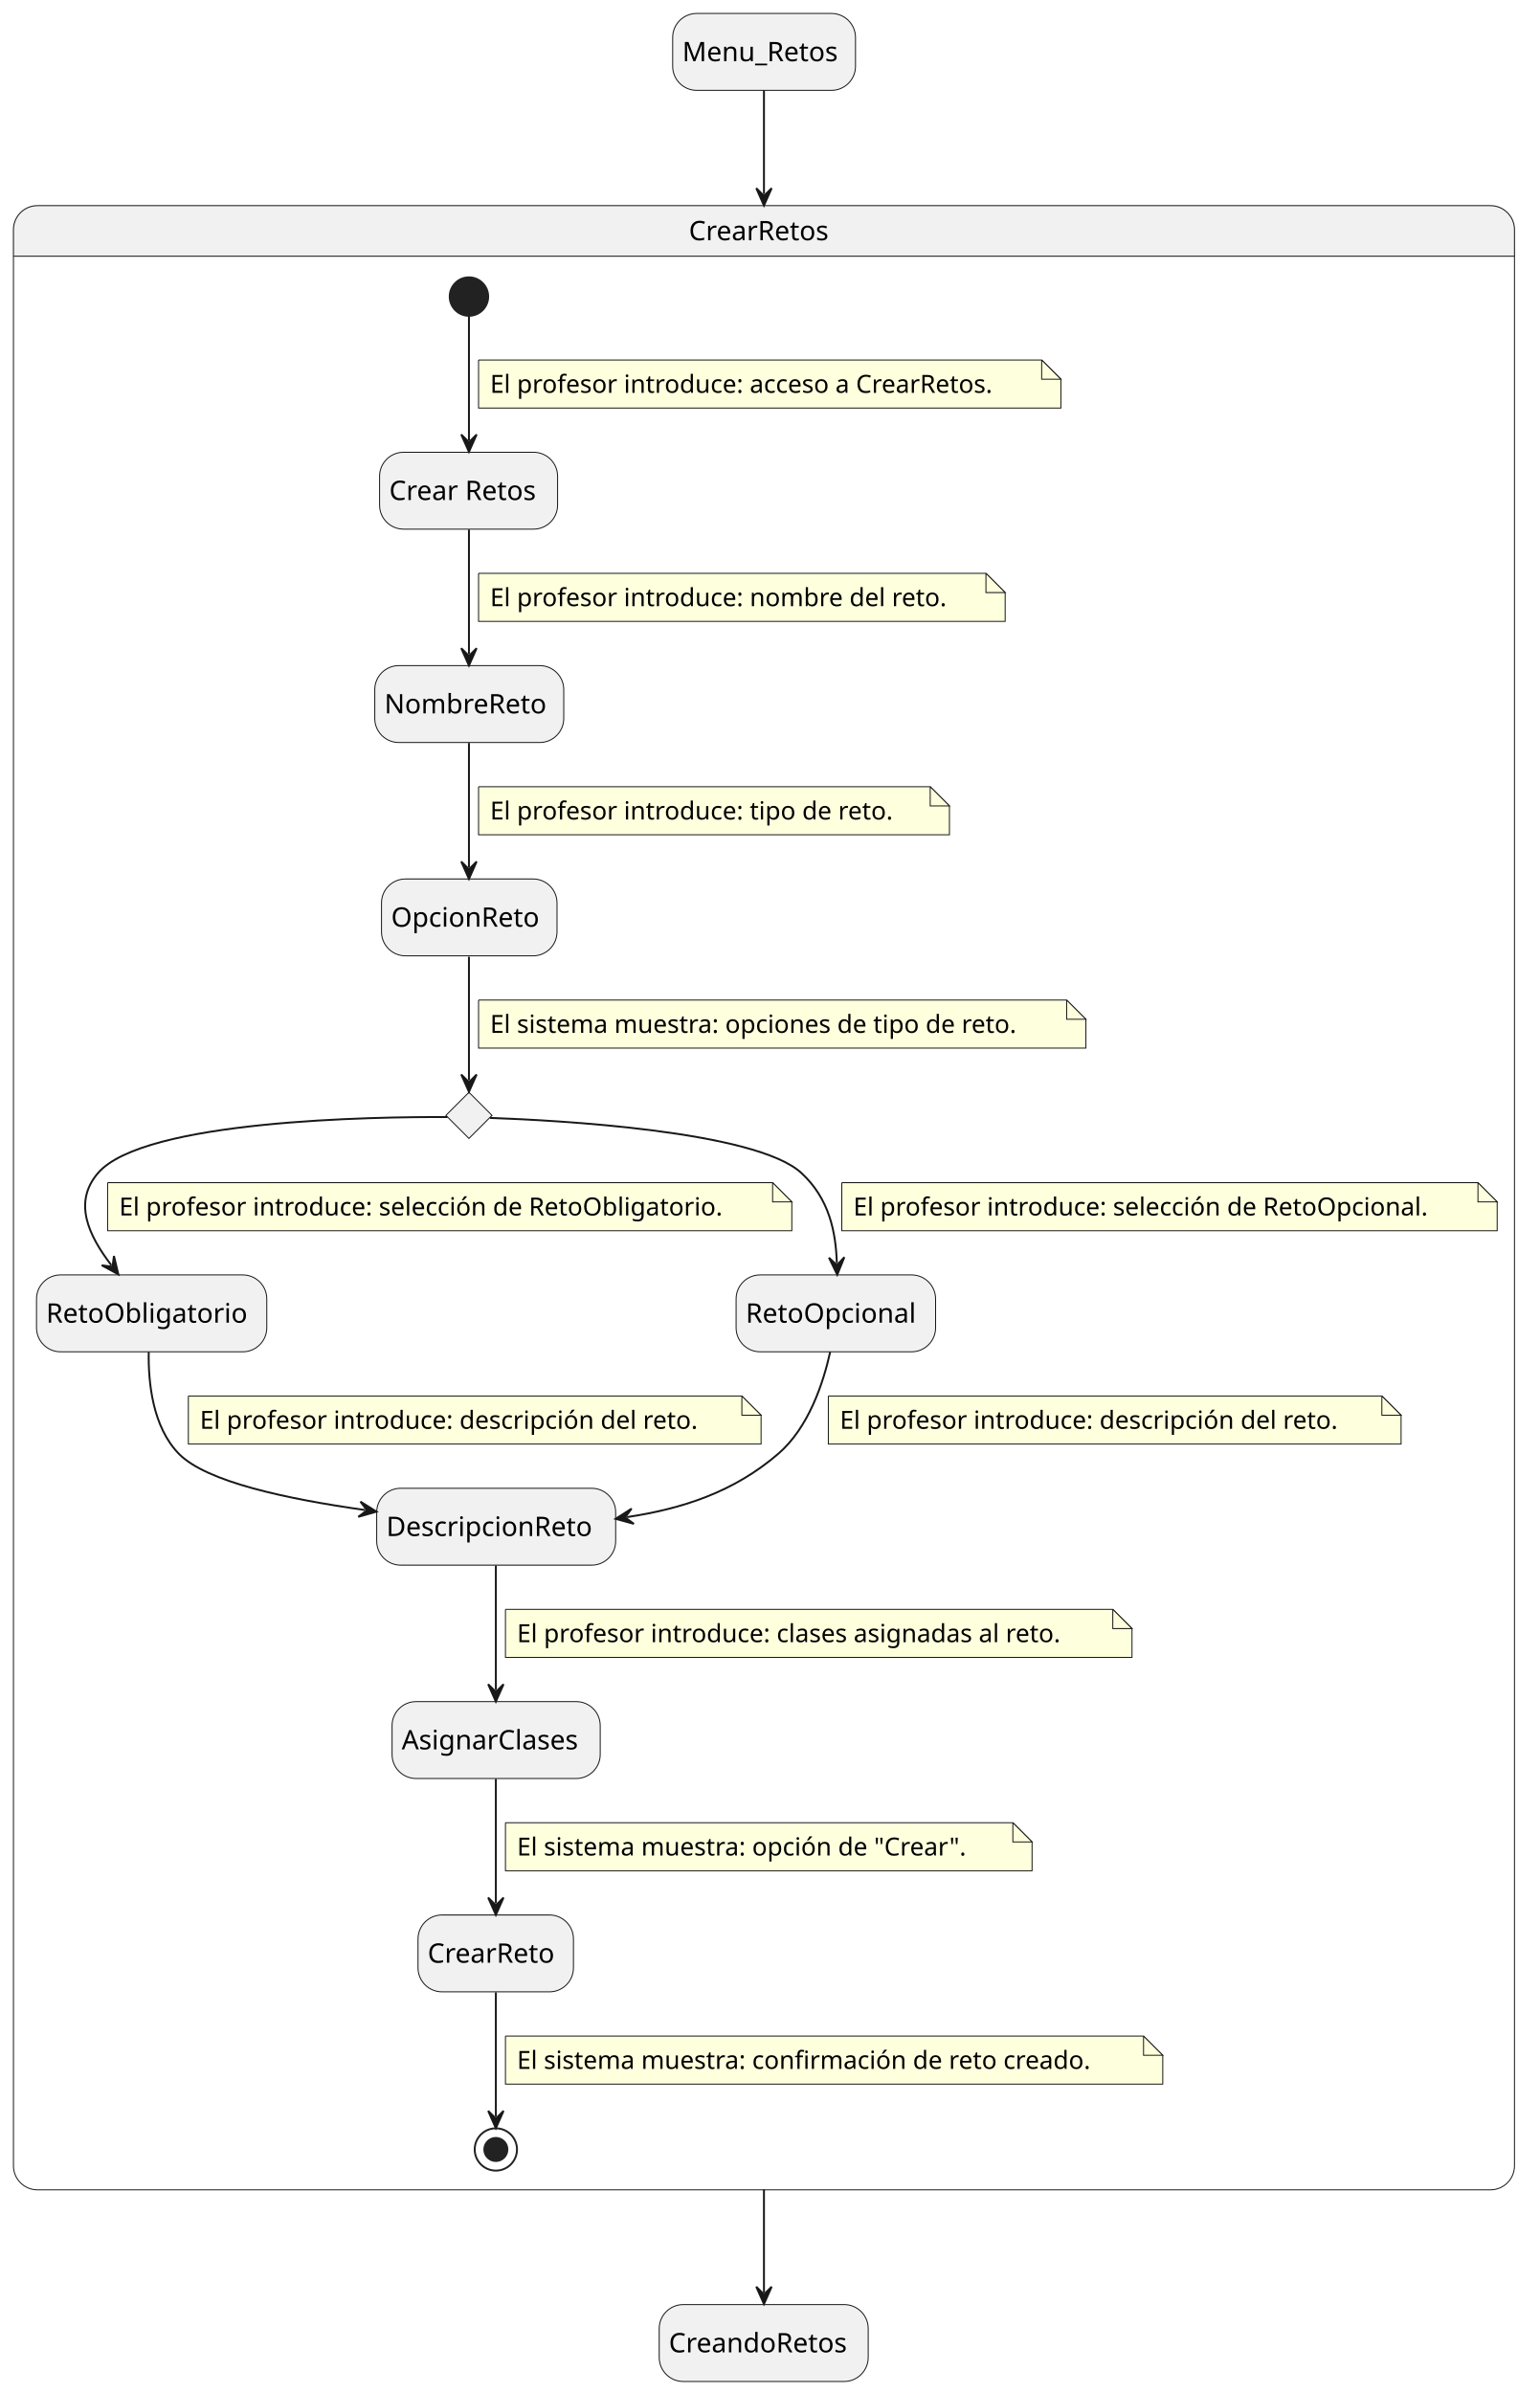
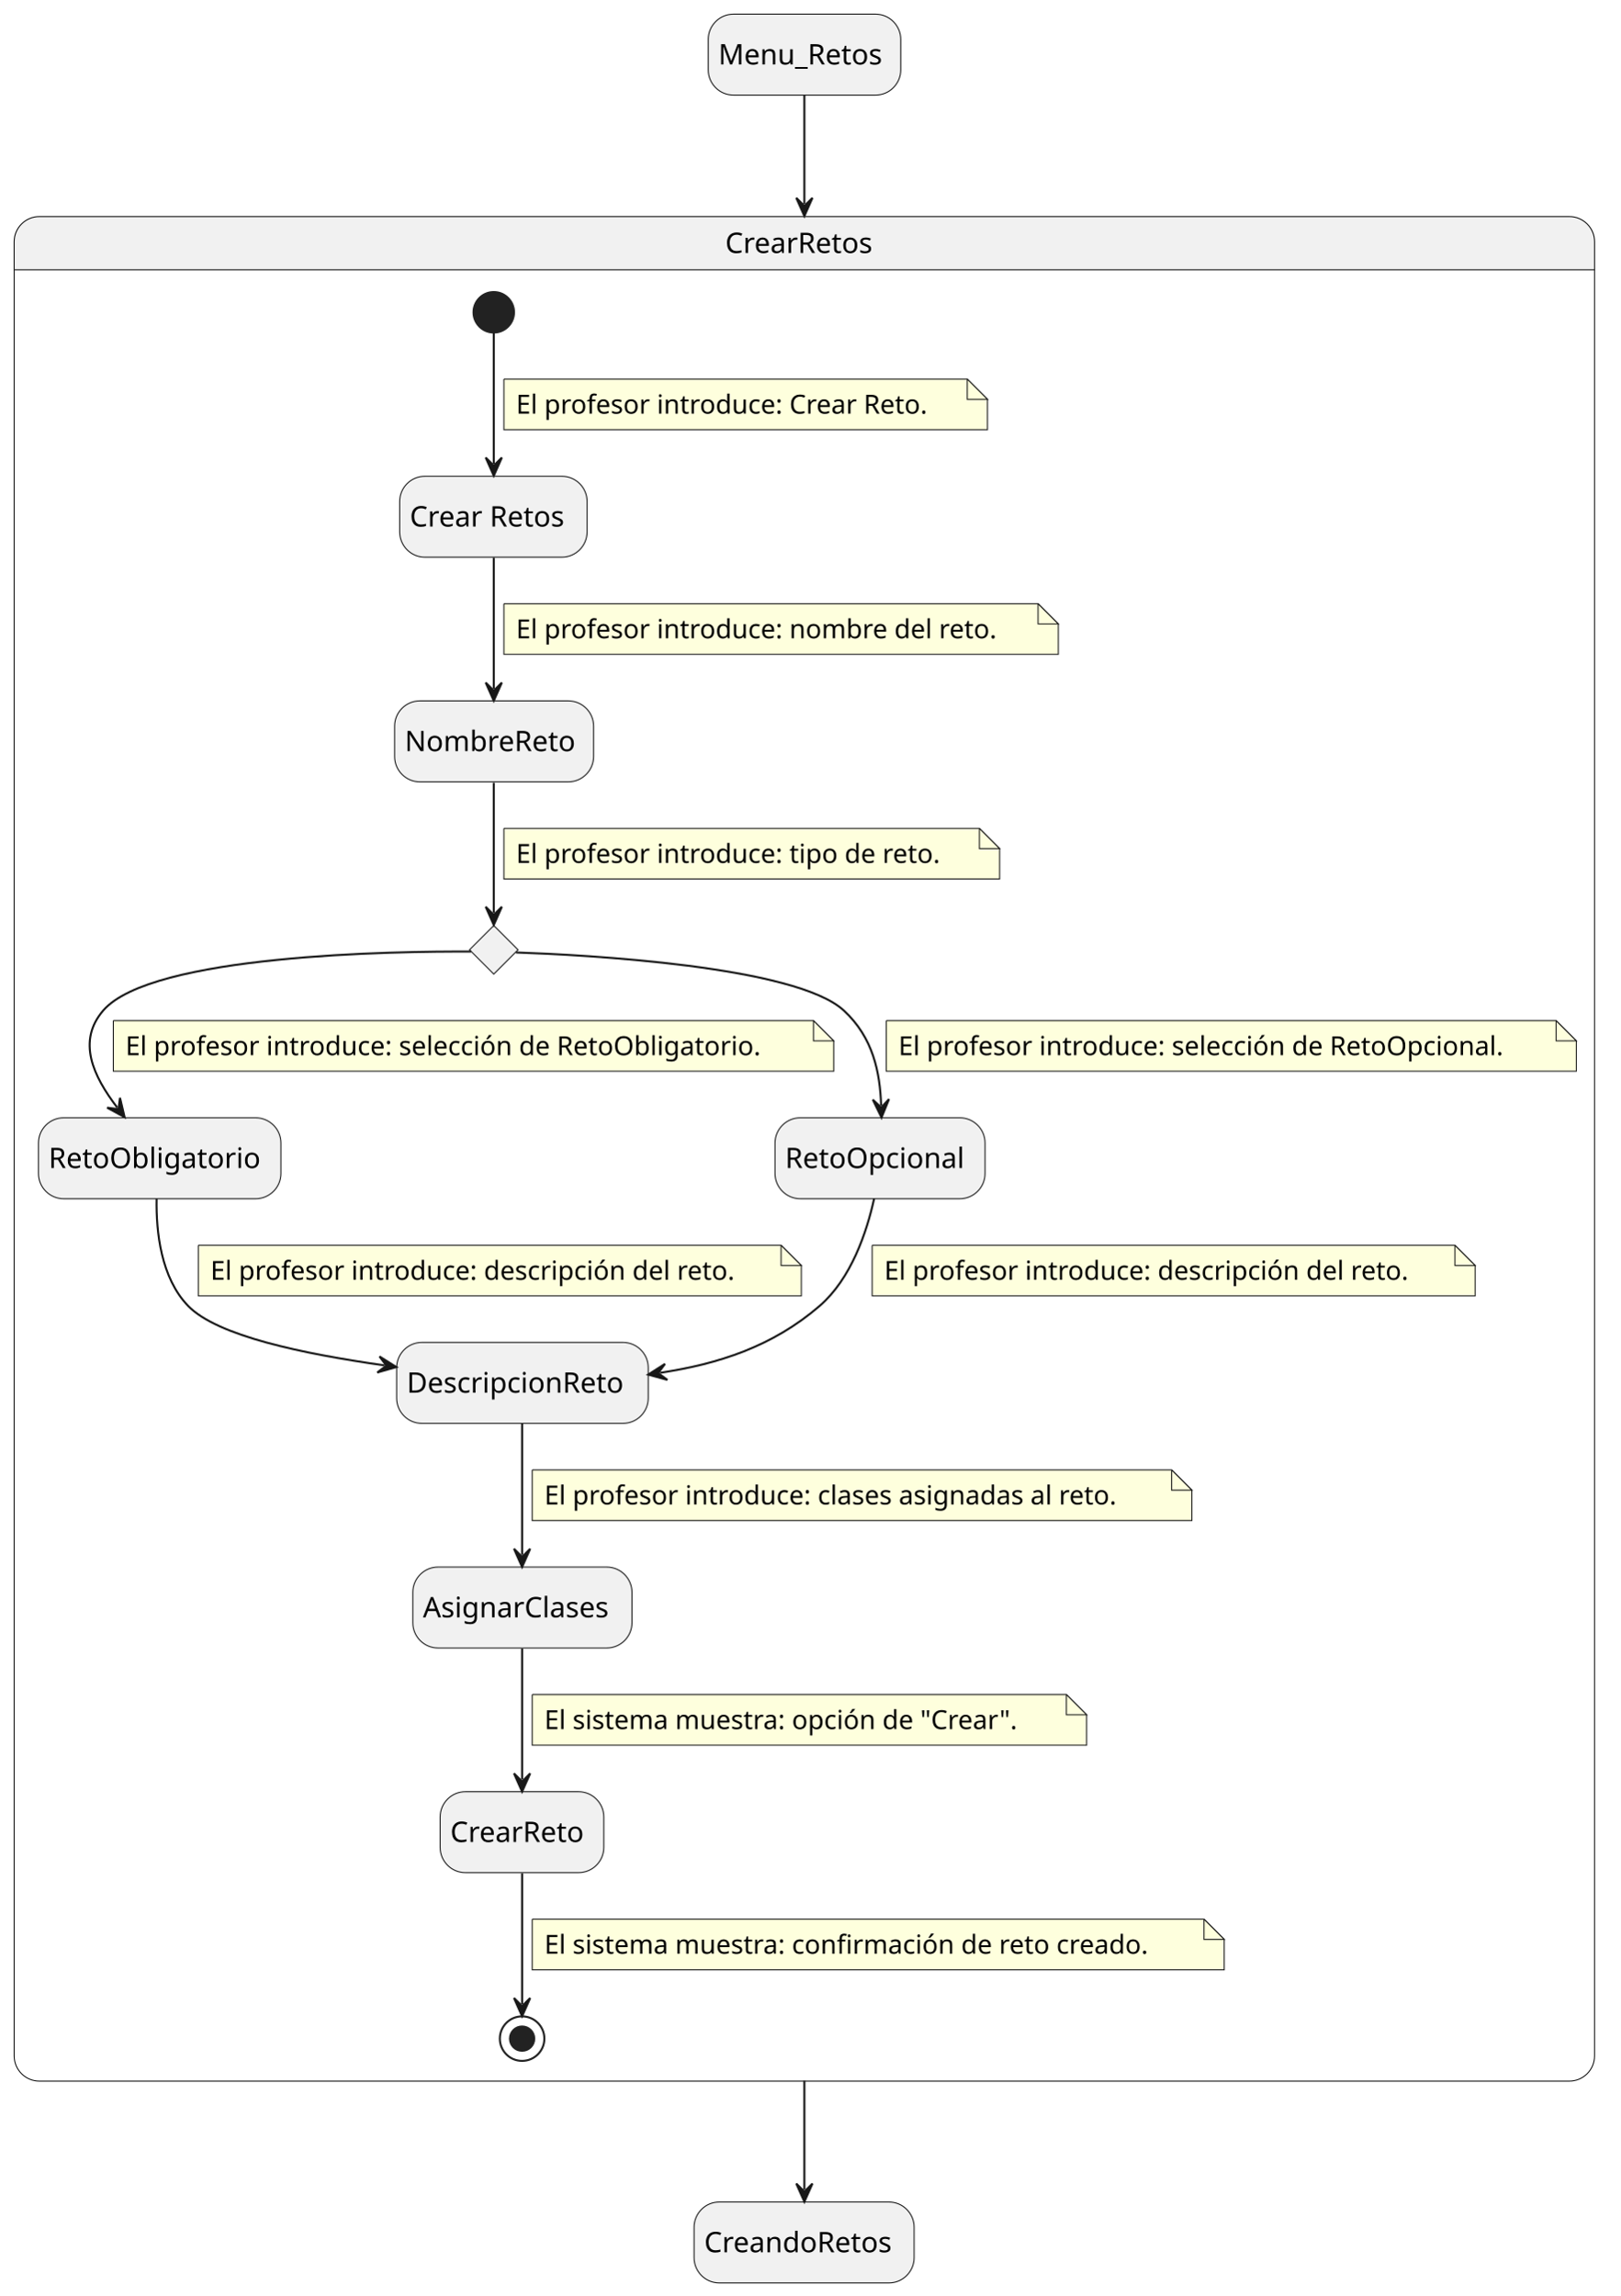
- <svg xmlns="http://www.w3.org/2000/svg" contentStyleType="text/css" height="1245px" preserveAspectRatio="none" style="width:801px;height:1245px;background:#FFFFFF;" version="1.1" viewBox="0 0 801 1245" width="801px" zoomAndPan="magnify">
+ <svg xmlns="http://www.w3.org/2000/svg" contentStyleType="text/css" height="1134px" preserveAspectRatio="none" style="width:801px;height:1134px;background:#FFFFFF;" version="1.1" viewBox="0 0 801 1134" width="801px" zoomAndPan="magnify">
  <defs />
  <g>
    <rect fill="#F1F1F1" height="40" rx="12.5" ry="12.5" style="stroke:#181818;stroke-width:0.5;" width="95.128" x="350" y="7" />
    <text fill="#000000" font-family="sans-serif" font-size="14" lengthAdjust="spacing" textLength="85.128" x="355" y="31.847">Menu_Retos</text>
-     <rect fill="#F1F1F1" height="40" rx="12.5" ry="12.5" style="stroke:#181818;stroke-width:0.5;" width="108.738" x="343" y="1199" />
-     <text fill="#000000" font-family="sans-serif" font-size="14" lengthAdjust="spacing" textLength="98.738" x="348" y="1223.847">CreandoRetos</text>
+     <rect fill="#F1F1F1" height="40" rx="12.5" ry="12.5" style="stroke:#181818;stroke-width:0.5;" width="108.738" x="343" y="1088" />
+     <text fill="#000000" font-family="sans-serif" font-size="14" lengthAdjust="spacing" textLength="98.738" x="348" y="1112.847">CreandoRetos</text>
    <path d="M19.5,107 L775.5,107 A12.5,12.5 0 0 1 788,119.5 L788,133.297 L7,133.297 L7,119.5 A12.5,12.5 0 0 1 19.5,107 " fill="#F1F1F1" style="stroke:#F1F1F1;stroke-width:1;" />
-     <rect fill="none" height="1032.297" rx="12.5" ry="12.5" style="stroke:#181818;stroke-width:0.5;" width="781" x="7" y="107" />
+     <rect fill="none" height="921.297" rx="12.5" ry="12.5" style="stroke:#181818;stroke-width:0.5;" width="781" x="7" y="107" />
    <line style="stroke:#181818;stroke-width:0.5;" x1="7" x2="788" y1="133.297" y2="133.297" />
    <text fill="#000000" font-family="sans-serif" font-size="14" lengthAdjust="spacing" textLength="78.169" x="358.416" y="124.995">CrearRetos</text>
    <rect fill="#F1F1F1" height="40" rx="12.5" ry="12.5" style="stroke:#181818;stroke-width:0.5;" width="92.619" x="197.5" y="235.297" />
    <text fill="#000000" font-family="sans-serif" font-size="14" lengthAdjust="spacing" textLength="82.619" x="202.5" y="260.144">Crear Retos</text>
    <g id="elem_reto">
-       <polygon fill="#F1F1F1" points="244,568.297,256,580.297,244,592.297,232,580.297,244,568.297" style="stroke:#181818;stroke-width:0.5;" />
+       <polygon fill="#F1F1F1" points="244,457.297,256,469.297,244,481.297,232,469.297,244,457.297" style="stroke:#181818;stroke-width:0.5;" />
    </g>
    <ellipse cx="244" cy="154.297" fill="#222222" rx="10" ry="10" style="stroke:#222222;stroke-width:1;" />
    <rect fill="#F1F1F1" height="40" rx="12.5" ry="12.5" style="stroke:#181818;stroke-width:0.5;" width="98.327" x="195" y="346.297" />
    <text fill="#000000" font-family="sans-serif" font-size="14" lengthAdjust="spacing" textLength="88.327" x="200" y="371.144">NombreReto</text>
-     <rect fill="#F1F1F1" height="40" rx="12.5" ry="12.5" style="stroke:#181818;stroke-width:0.5;" width="91.327" x="198.5" y="457.297" />
-     <text fill="#000000" font-family="sans-serif" font-size="14" lengthAdjust="spacing" textLength="81.327" x="203.5" y="482.144">OpcionReto</text>
-     <rect fill="#F1F1F1" height="40" rx="12.5" ry="12.5" style="stroke:#181818;stroke-width:0.5;" width="119.812" x="19" y="663.297" />
-     <text fill="#000000" font-family="sans-serif" font-size="14" lengthAdjust="spacing" textLength="109.812" x="24" y="688.144">RetoObligatorio</text>
-     <rect fill="#F1F1F1" height="40" rx="12.5" ry="12.5" style="stroke:#181818;stroke-width:0.5;" width="103.796" x="383" y="663.297" />
-     <text fill="#000000" font-family="sans-serif" font-size="14" lengthAdjust="spacing" textLength="93.796" x="388" y="688.144">RetoOpcional</text>
-     <rect fill="#F1F1F1" height="40" rx="12.5" ry="12.5" style="stroke:#181818;stroke-width:0.5;" width="124.338" x="196" y="774.297" />
-     <text fill="#000000" font-family="sans-serif" font-size="14" lengthAdjust="spacing" textLength="114.338" x="201" y="799.144">DescripcionReto</text>
-     <rect fill="#F1F1F1" height="40" rx="12.5" ry="12.5" style="stroke:#181818;stroke-width:0.5;" width="108.301" x="204" y="885.297" />
-     <text fill="#000000" font-family="sans-serif" font-size="14" lengthAdjust="spacing" textLength="98.301" x="209" y="910.144">AsignarClases</text>
-     <rect fill="#F1F1F1" height="40" rx="12.5" ry="12.5" style="stroke:#181818;stroke-width:0.5;" width="80.875" x="217.5" y="996.297" />
-     <text fill="#000000" font-family="sans-serif" font-size="14" lengthAdjust="spacing" textLength="70.875" x="222.5" y="1021.144">CrearReto</text>
-     <ellipse cx="258" cy="1118.297" fill="none" rx="11" ry="11" style="stroke:#222222;stroke-width:1;" />
-     <ellipse cx="258" cy="1118.297" fill="#222222" rx="6" ry="6" style="stroke:#222222;stroke-width:1;" />
+     <rect fill="#F1F1F1" height="40" rx="12.5" ry="12.5" style="stroke:#181818;stroke-width:0.5;" width="119.812" x="19" y="552.297" />
+     <text fill="#000000" font-family="sans-serif" font-size="14" lengthAdjust="spacing" textLength="109.812" x="24" y="577.144">RetoObligatorio</text>
+     <rect fill="#F1F1F1" height="40" rx="12.5" ry="12.5" style="stroke:#181818;stroke-width:0.5;" width="103.796" x="383" y="552.297" />
+     <text fill="#000000" font-family="sans-serif" font-size="14" lengthAdjust="spacing" textLength="93.796" x="388" y="577.144">RetoOpcional</text>
+     <rect fill="#F1F1F1" height="40" rx="12.5" ry="12.5" style="stroke:#181818;stroke-width:0.5;" width="124.338" x="196" y="663.297" />
+     <text fill="#000000" font-family="sans-serif" font-size="14" lengthAdjust="spacing" textLength="114.338" x="201" y="688.144">DescripcionReto</text>
+     <rect fill="#F1F1F1" height="40" rx="12.5" ry="12.5" style="stroke:#181818;stroke-width:0.5;" width="108.301" x="204" y="774.297" />
+     <text fill="#000000" font-family="sans-serif" font-size="14" lengthAdjust="spacing" textLength="98.301" x="209" y="799.144">AsignarClases</text>
+     <rect fill="#F1F1F1" height="40" rx="12.5" ry="12.5" style="stroke:#181818;stroke-width:0.5;" width="80.875" x="217.5" y="885.297" />
+     <text fill="#000000" font-family="sans-serif" font-size="14" lengthAdjust="spacing" textLength="70.875" x="222.5" y="910.144">CrearReto</text>
+     <ellipse cx="258" cy="1007.297" fill="none" rx="11" ry="11" style="stroke:#222222;stroke-width:1;" />
+     <ellipse cx="258" cy="1007.297" fill="#222222" rx="6" ry="6" style="stroke:#222222;stroke-width:1;" />
    <g id="link_*start*CrearRetos_IniciarRetos">
      <path d="M244,164.437 C244,180.417 244,207.787 244,229.067 " fill="none" id="*start*CrearRetos-to-IniciarRetos" style="stroke:#181818;stroke-width:1;" />
      <polygon fill="#181818" points="244,235.067,248,226.067,244,230.067,240,226.067,244,235.067" style="stroke:#181818;stroke-width:1;" />
-       <path d="M249,187.297 L249,212.297 L552,212.297 L552,197.297 L542,187.297 L249,187.297 " fill="#FEFFDD" style="stroke:#181818;stroke-width:0.5;" />
-       <path d="M542,187.297 L542,197.297 L552,197.297 L542,187.297 " fill="#FEFFDD" style="stroke:#181818;stroke-width:0.5;" />
-       <text fill="#000000" font-family="sans-serif" font-size="13" lengthAdjust="spacing" textLength="282.617" x="255" y="204.364">El profesor introduce: acceso a CrearRetos.</text>
+       <path d="M249,187.297 L249,212.297 L488,212.297 L488,197.297 L478,187.297 L249,187.297 " fill="#FEFFDD" style="stroke:#181818;stroke-width:0.5;" />
+       <path d="M478,187.297 L478,197.297 L488,197.297 L478,187.297 " fill="#FEFFDD" style="stroke:#181818;stroke-width:0.5;" />
+       <text fill="#000000" font-family="sans-serif" font-size="13" lengthAdjust="spacing" textLength="218.759" x="255" y="204.364">El profesor introduce: Crear Reto.</text>
    </g>
    <g id="link_IniciarRetos_NombreReto">
      <path d="M244,275.537 C244,295.457 244,320.397 244,340.257 " fill="none" id="IniciarRetos-to-NombreReto" style="stroke:#181818;stroke-width:1;" />
      <polygon fill="#181818" points="244,346.257,248,337.257,244,341.257,240,337.257,244,346.257" style="stroke:#181818;stroke-width:1;" />
      <path d="M249,298.297 L249,323.297 L523,323.297 L523,308.297 L513,298.297 L249,298.297 " fill="#FEFFDD" style="stroke:#181818;stroke-width:0.5;" />
      <path d="M513,298.297 L513,308.297 L523,308.297 L513,298.297 " fill="#FEFFDD" style="stroke:#181818;stroke-width:0.5;" />
      <text fill="#000000" font-family="sans-serif" font-size="13" lengthAdjust="spacing" textLength="253.786" x="255" y="315.364">El profesor introduce: nombre del reto.</text>
    </g>
-     <g id="link_NombreReto_OpcionReto">
-       <path d="M244,386.537 C244,406.457 244,431.397 244,451.257 " fill="none" id="NombreReto-to-OpcionReto" style="stroke:#181818;stroke-width:1;" />
-       <polygon fill="#181818" points="244,457.257,248,448.257,244,452.257,240,448.257,244,457.257" style="stroke:#181818;stroke-width:1;" />
+     <g id="link_NombreReto_reto">
+       <path d="M244,386.767 C244,407.637 244,434.037 244,451.027 " fill="none" id="NombreReto-to-reto" style="stroke:#181818;stroke-width:1;" />
+       <polygon fill="#181818" points="244,457.027,248,448.027,244,452.027,240,448.027,244,457.027" style="stroke:#181818;stroke-width:1;" />
      <path d="M249,409.297 L249,434.297 L494,434.297 L494,419.297 L484,409.297 L249,409.297 " fill="#FEFFDD" style="stroke:#181818;stroke-width:0.5;" />
      <path d="M484,409.297 L484,419.297 L494,419.297 L484,409.297 " fill="#FEFFDD" style="stroke:#181818;stroke-width:0.5;" />
      <text fill="#000000" font-family="sans-serif" font-size="13" lengthAdjust="spacing" textLength="224.637" x="255" y="426.364">El profesor introduce: tipo de reto.</text>
    </g>
-     <g id="link_OpcionReto_reto">
-       <path d="M244,497.767 C244,518.637 244,545.037 244,562.027 " fill="none" id="OpcionReto-to-reto" style="stroke:#181818;stroke-width:1;" />
-       <polygon fill="#181818" points="244,568.027,248,559.027,244,563.027,240,559.027,244,568.027" style="stroke:#181818;stroke-width:1;" />
-       <path d="M249,520.297 L249,545.297 L565,545.297 L565,530.297 L555,520.297 L249,520.297 " fill="#FEFFDD" style="stroke:#181818;stroke-width:0.5;" />
-       <path d="M555,520.297 L555,530.297 L565,530.297 L555,520.297 " fill="#FEFFDD" style="stroke:#181818;stroke-width:0.5;" />
-       <text fill="#000000" font-family="sans-serif" font-size="13" lengthAdjust="spacing" textLength="295.966" x="255" y="537.364">El sistema muestra: opciones de tipo de reto.</text>
-     </g>
    <g id="link_reto_RetoObligatorio">
-       <path d="M232.83,581.167 C195.3,580.997 74.82,582.627 51,610.297 C37.96,625.437 45.944,642.582 57.934,658.252 " fill="none" id="reto-to-RetoObligatorio" style="stroke:#181818;stroke-width:1;" />
-       <polygon fill="#181818" points="61.58,663.017,59.288,653.438,58.542,659.046,52.934,658.3,61.58,663.017" style="stroke:#181818;stroke-width:1;" />
-       <path d="M56,615.297 L56,640.297 L412,640.297 L412,625.297 L402,615.297 L56,615.297 " fill="#FEFFDD" style="stroke:#181818;stroke-width:0.5;" />
-       <path d="M402,615.297 L402,625.297 L412,625.297 L402,615.297 " fill="#FEFFDD" style="stroke:#181818;stroke-width:0.5;" />
-       <text fill="#000000" font-family="sans-serif" font-size="13" lengthAdjust="spacing" textLength="335.778" x="62" y="632.364">El profesor introduce: selección de RetoObligatorio.</text>
+       <path d="M232.83,470.167 C195.3,469.997 74.82,471.627 51,499.297 C37.96,514.437 45.944,531.582 57.934,547.252 " fill="none" id="reto-to-RetoObligatorio" style="stroke:#181818;stroke-width:1;" />
+       <polygon fill="#181818" points="61.58,552.017,59.288,542.438,58.542,548.046,52.934,547.3,61.58,552.017" style="stroke:#181818;stroke-width:1;" />
+       <path d="M56,504.297 L56,529.297 L412,529.297 L412,514.297 L402,504.297 L56,504.297 " fill="#FEFFDD" style="stroke:#181818;stroke-width:0.5;" />
+       <path d="M402,504.297 L402,514.297 L412,514.297 L402,504.297 " fill="#FEFFDD" style="stroke:#181818;stroke-width:0.5;" />
+       <text fill="#000000" font-family="sans-serif" font-size="13" lengthAdjust="spacing" textLength="335.778" x="62" y="521.364">El profesor introduce: selección de RetoObligatorio.</text>
    </g>
    <g id="link_reto_RetoOpcional">
-       <path d="M254.99,581.617 C289.23,582.827 393.18,588.287 417,610.297 C431.48,623.677 434.879,640.78 435.429,657.21 " fill="none" id="reto-to-RetoOpcional" style="stroke:#181818;stroke-width:1;" />
-       <polygon fill="#181818" points="435.63,663.207,439.327,654.078,435.463,658.21,431.331,654.346,435.63,663.207" style="stroke:#181818;stroke-width:1;" />
-       <path d="M438,615.297 L438,640.297 L779,640.297 L779,625.297 L769,615.297 L438,615.297 " fill="#FEFFDD" style="stroke:#181818;stroke-width:0.5;" />
-       <path d="M769,615.297 L769,625.297 L779,625.297 L769,615.297 " fill="#FEFFDD" style="stroke:#181818;stroke-width:0.5;" />
-       <text fill="#000000" font-family="sans-serif" font-size="13" lengthAdjust="spacing" textLength="320.906" x="444" y="632.364">El profesor introduce: selección de RetoOpcional.</text>
+       <path d="M254.99,470.617 C289.23,471.827 393.18,477.287 417,499.297 C431.48,512.677 434.879,529.78 435.429,546.21 " fill="none" id="reto-to-RetoOpcional" style="stroke:#181818;stroke-width:1;" />
+       <polygon fill="#181818" points="435.63,552.207,439.327,543.078,435.463,547.21,431.331,543.346,435.63,552.207" style="stroke:#181818;stroke-width:1;" />
+       <path d="M438,504.297 L438,529.297 L779,529.297 L779,514.297 L769,504.297 L438,504.297 " fill="#FEFFDD" style="stroke:#181818;stroke-width:0.5;" />
+       <path d="M769,504.297 L769,514.297 L779,514.297 L769,504.297 " fill="#FEFFDD" style="stroke:#181818;stroke-width:0.5;" />
+       <text fill="#000000" font-family="sans-serif" font-size="13" lengthAdjust="spacing" textLength="320.906" x="444" y="521.364">El profesor introduce: selección de RetoOpcional.</text>
    </g>
    <g id="link_RetoObligatorio_DescripcionReto">
-       <path d="M77.38,703.417 C77.1,719.637 79.51,742.417 93,756.297 C107.32,771.037 149.389,779.875 189.949,785.625 " fill="none" id="RetoObligatorio-to-DescripcionReto" style="stroke:#181818;stroke-width:1;" />
-       <polygon fill="#181818" points="195.89,786.467,187.541,781.243,190.94,785.765,186.418,789.164,195.89,786.467" style="stroke:#181818;stroke-width:1;" />
-       <path d="M98,726.297 L98,751.297 L396,751.297 L396,736.297 L386,726.297 L98,726.297 " fill="#FEFFDD" style="stroke:#181818;stroke-width:0.5;" />
-       <path d="M386,726.297 L386,736.297 L396,736.297 L386,726.297 " fill="#FEFFDD" style="stroke:#181818;stroke-width:0.5;" />
-       <text fill="#000000" font-family="sans-serif" font-size="13" lengthAdjust="spacing" textLength="277.666" x="104" y="743.364">El profesor introduce: descripción del reto.</text>
+       <path d="M77.38,592.417 C77.1,608.637 79.51,631.417 93,645.297 C107.32,660.037 149.389,668.875 189.949,674.625 " fill="none" id="RetoObligatorio-to-DescripcionReto" style="stroke:#181818;stroke-width:1;" />
+       <polygon fill="#181818" points="195.89,675.467,187.541,670.243,190.94,674.765,186.418,678.164,195.89,675.467" style="stroke:#181818;stroke-width:1;" />
+       <path d="M98,615.297 L98,640.297 L396,640.297 L396,625.297 L386,615.297 L98,615.297 " fill="#FEFFDD" style="stroke:#181818;stroke-width:0.5;" />
+       <path d="M386,615.297 L386,625.297 L396,625.297 L386,615.297 " fill="#FEFFDD" style="stroke:#181818;stroke-width:0.5;" />
+       <text fill="#000000" font-family="sans-serif" font-size="13" lengthAdjust="spacing" textLength="277.666" x="104" y="632.364">El profesor introduce: descripción del reto.</text>
    </g>
    <g id="link_RetoOpcional_DescripcionReto">
-       <path d="M431.96,703.317 C428.35,719.697 420.69,742.767 405,756.297 C381.68,776.397 354.902,784.958 326.252,789.298 " fill="none" id="RetoOpcional-to-DescripcionReto" style="stroke:#181818;stroke-width:1;" />
-       <polygon fill="#181818" points="320.32,790.197,329.818,792.804,325.264,789.448,328.619,784.894,320.32,790.197" style="stroke:#181818;stroke-width:1;" />
-       <path d="M431,726.297 L431,751.297 L729,751.297 L729,736.297 L719,726.297 L431,726.297 " fill="#FEFFDD" style="stroke:#181818;stroke-width:0.5;" />
-       <path d="M719,726.297 L719,736.297 L729,736.297 L719,726.297 " fill="#FEFFDD" style="stroke:#181818;stroke-width:0.5;" />
-       <text fill="#000000" font-family="sans-serif" font-size="13" lengthAdjust="spacing" textLength="277.666" x="437" y="743.364">El profesor introduce: descripción del reto.</text>
+       <path d="M431.96,592.317 C428.35,608.697 420.69,631.767 405,645.297 C381.68,665.397 354.902,673.958 326.252,678.298 " fill="none" id="RetoOpcional-to-DescripcionReto" style="stroke:#181818;stroke-width:1;" />
+       <polygon fill="#181818" points="320.32,679.197,329.818,681.804,325.264,678.448,328.619,673.894,320.32,679.197" style="stroke:#181818;stroke-width:1;" />
+       <path d="M431,615.297 L431,640.297 L729,640.297 L729,625.297 L719,615.297 L431,615.297 " fill="#FEFFDD" style="stroke:#181818;stroke-width:0.5;" />
+       <path d="M719,615.297 L719,625.297 L729,625.297 L719,615.297 " fill="#FEFFDD" style="stroke:#181818;stroke-width:0.5;" />
+       <text fill="#000000" font-family="sans-serif" font-size="13" lengthAdjust="spacing" textLength="277.666" x="437" y="632.364">El profesor introduce: descripción del reto.</text>
    </g>
    <g id="link_DescripcionReto_AsignarClases">
-       <path d="M258,814.537 C258,834.457 258,859.397 258,879.257 " fill="none" id="DescripcionReto-to-AsignarClases" style="stroke:#181818;stroke-width:1;" />
-       <polygon fill="#181818" points="258,885.257,262,876.257,258,880.257,254,876.257,258,885.257" style="stroke:#181818;stroke-width:1;" />
-       <path d="M263,837.297 L263,862.297 L589,862.297 L589,847.297 L579,837.297 L263,837.297 " fill="#FEFFDD" style="stroke:#181818;stroke-width:0.5;" />
-       <path d="M579,837.297 L579,847.297 L589,847.297 L579,837.297 " fill="#FEFFDD" style="stroke:#181818;stroke-width:0.5;" />
-       <text fill="#000000" font-family="sans-serif" font-size="13" lengthAdjust="spacing" textLength="305.252" x="269" y="854.364">El profesor introduce: clases asignadas al reto.</text>
+       <path d="M258,703.537 C258,723.457 258,748.397 258,768.257 " fill="none" id="DescripcionReto-to-AsignarClases" style="stroke:#181818;stroke-width:1;" />
+       <polygon fill="#181818" points="258,774.257,262,765.257,258,769.257,254,765.257,258,774.257" style="stroke:#181818;stroke-width:1;" />
+       <path d="M263,726.297 L263,751.297 L589,751.297 L589,736.297 L579,726.297 L263,726.297 " fill="#FEFFDD" style="stroke:#181818;stroke-width:0.5;" />
+       <path d="M579,726.297 L579,736.297 L589,736.297 L579,726.297 " fill="#FEFFDD" style="stroke:#181818;stroke-width:0.5;" />
+       <text fill="#000000" font-family="sans-serif" font-size="13" lengthAdjust="spacing" textLength="305.252" x="269" y="743.364">El profesor introduce: clases asignadas al reto.</text>
    </g>
    <g id="link_AsignarClases_CrearReto">
-       <path d="M258,925.537 C258,945.457 258,970.397 258,990.257 " fill="none" id="AsignarClases-to-CrearReto" style="stroke:#181818;stroke-width:1;" />
-       <polygon fill="#181818" points="258,996.257,262,987.257,258,991.257,254,987.257,258,996.257" style="stroke:#181818;stroke-width:1;" />
-       <path d="M263,948.297 L263,973.297 L537,973.297 L537,958.297 L527,948.297 L263,948.297 " fill="#FEFFDD" style="stroke:#181818;stroke-width:0.5;" />
-       <path d="M527,948.297 L527,958.297 L537,958.297 L527,948.297 " fill="#FEFFDD" style="stroke:#181818;stroke-width:0.5;" />
-       <text fill="#000000" font-family="sans-serif" font-size="13" lengthAdjust="spacing" textLength="253.062" x="269" y="965.364">El sistema muestra: opción de "Crear".</text>
+       <path d="M258,814.537 C258,834.457 258,859.397 258,879.257 " fill="none" id="AsignarClases-to-CrearReto" style="stroke:#181818;stroke-width:1;" />
+       <polygon fill="#181818" points="258,885.257,262,876.257,258,880.257,254,876.257,258,885.257" style="stroke:#181818;stroke-width:1;" />
+       <path d="M263,837.297 L263,862.297 L537,862.297 L537,847.297 L527,837.297 L263,837.297 " fill="#FEFFDD" style="stroke:#181818;stroke-width:0.5;" />
+       <path d="M527,837.297 L527,847.297 L537,847.297 L527,837.297 " fill="#FEFFDD" style="stroke:#181818;stroke-width:0.5;" />
+       <text fill="#000000" font-family="sans-serif" font-size="13" lengthAdjust="spacing" textLength="253.062" x="269" y="854.364">El sistema muestra: opción de "Crear".</text>
    </g>
    <g id="link_CrearReto_*end*CrearRetos">
-       <path d="M258,1036.577 C258,1057.687 258,1084.737 258,1101.227 " fill="none" id="CrearReto-to-*end*CrearRetos" style="stroke:#181818;stroke-width:1;" />
-       <polygon fill="#181818" points="258,1107.227,262,1098.227,258,1102.227,254,1098.227,258,1107.227" style="stroke:#181818;stroke-width:1;" />
-       <path d="M263,1059.297 L263,1084.297 L605,1084.297 L605,1069.297 L595,1059.297 L263,1059.297 " fill="#FEFFDD" style="stroke:#181818;stroke-width:0.5;" />
-       <path d="M595,1059.297 L595,1069.297 L605,1069.297 L595,1059.297 " fill="#FEFFDD" style="stroke:#181818;stroke-width:0.5;" />
-       <text fill="#000000" font-family="sans-serif" font-size="13" lengthAdjust="spacing" textLength="321.858" x="269" y="1076.364">El sistema muestra: confirmación de reto creado.</text>
+       <path d="M258,925.577 C258,946.687 258,973.737 258,990.227 " fill="none" id="CrearReto-to-*end*CrearRetos" style="stroke:#181818;stroke-width:1;" />
+       <polygon fill="#181818" points="258,996.227,262,987.227,258,991.227,254,987.227,258,996.227" style="stroke:#181818;stroke-width:1;" />
+       <path d="M263,948.297 L263,973.297 L605,973.297 L605,958.297 L595,948.297 L263,948.297 " fill="#FEFFDD" style="stroke:#181818;stroke-width:0.5;" />
+       <path d="M595,948.297 L595,958.297 L605,958.297 L595,948.297 " fill="#FEFFDD" style="stroke:#181818;stroke-width:0.5;" />
+       <text fill="#000000" font-family="sans-serif" font-size="13" lengthAdjust="spacing" textLength="321.858" x="269" y="965.364">El sistema muestra: confirmación de reto creado.</text>
    </g>
    <g id="link_Menu_Retos_CrearRetos">
-       <path d="M397.5,47.09 C397.5,60.89 397.5,75.54 397.5,100.92 " fill="none" id="Menu_Retos-to-CrearRetos" style="stroke:#181818;stroke-width:1;" />
-       <polygon fill="#181818" points="397.5,106.92,401.5,97.92,397.5,101.92,393.5,97.92,397.5,106.92" style="stroke:#181818;stroke-width:1;" />
+       <path d="M397.5,47.17 C397.5,60.98 397.5,75.6 397.5,100.76 " fill="none" id="Menu_Retos-to-CrearRetos" style="stroke:#181818;stroke-width:1;" />
+       <polygon fill="#181818" points="397.5,106.76,401.5,97.76,397.5,101.76,393.5,97.76,397.5,106.76" style="stroke:#181818;stroke-width:1;" />
    </g>
    <g id="link_CrearRetos_CreandoRetos">
-       <path d="M397.5,1139.12 C397.5,1164.36 397.5,1178.92 397.5,1192.71 " fill="none" id="CrearRetos-to-CreandoRetos" style="stroke:#181818;stroke-width:1;" />
-       <polygon fill="#181818" points="397.5,1198.71,401.5,1189.71,397.5,1193.71,393.5,1189.71,397.5,1198.71" style="stroke:#181818;stroke-width:1;" />
+       <path d="M397.5,1028.12 C397.5,1053.38 397.5,1068.06 397.5,1081.9 " fill="none" id="CrearRetos-to-CreandoRetos" style="stroke:#181818;stroke-width:1;" />
+       <polygon fill="#181818" points="397.5,1087.9,401.5,1078.9,397.5,1082.9,393.5,1078.9,397.5,1087.9" style="stroke:#181818;stroke-width:1;" />
    </g>
  </g>
</svg>
